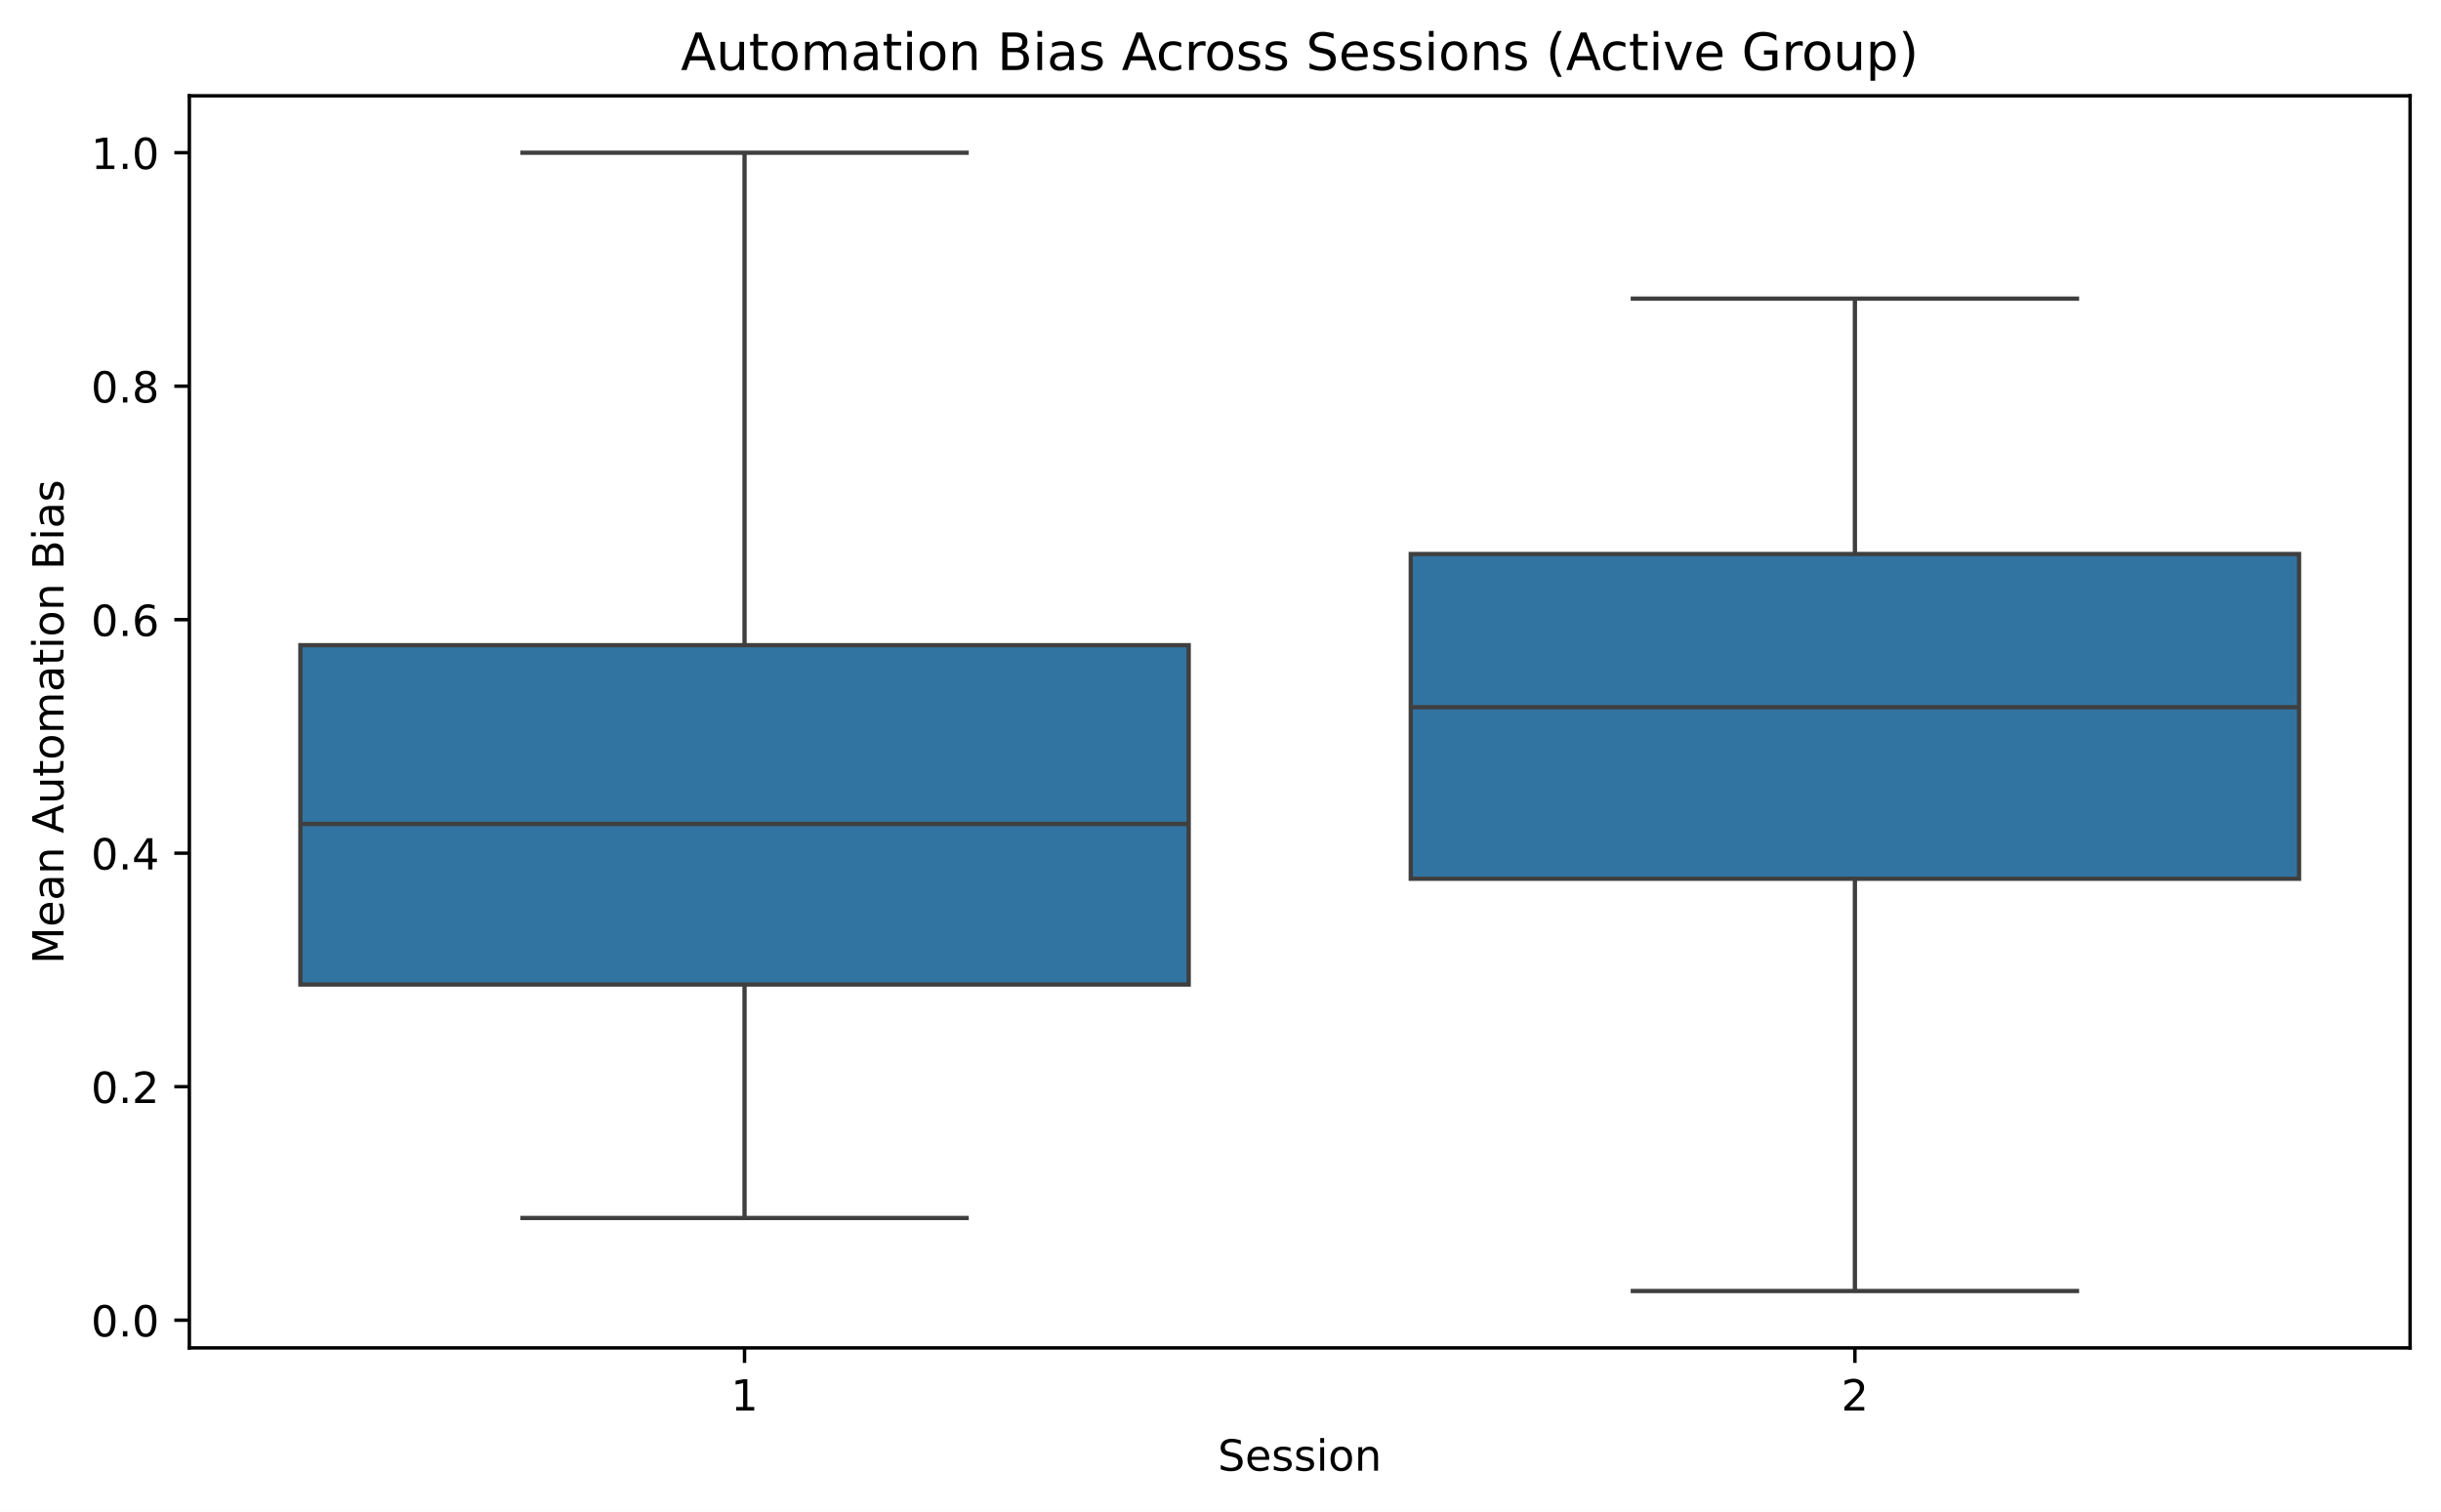
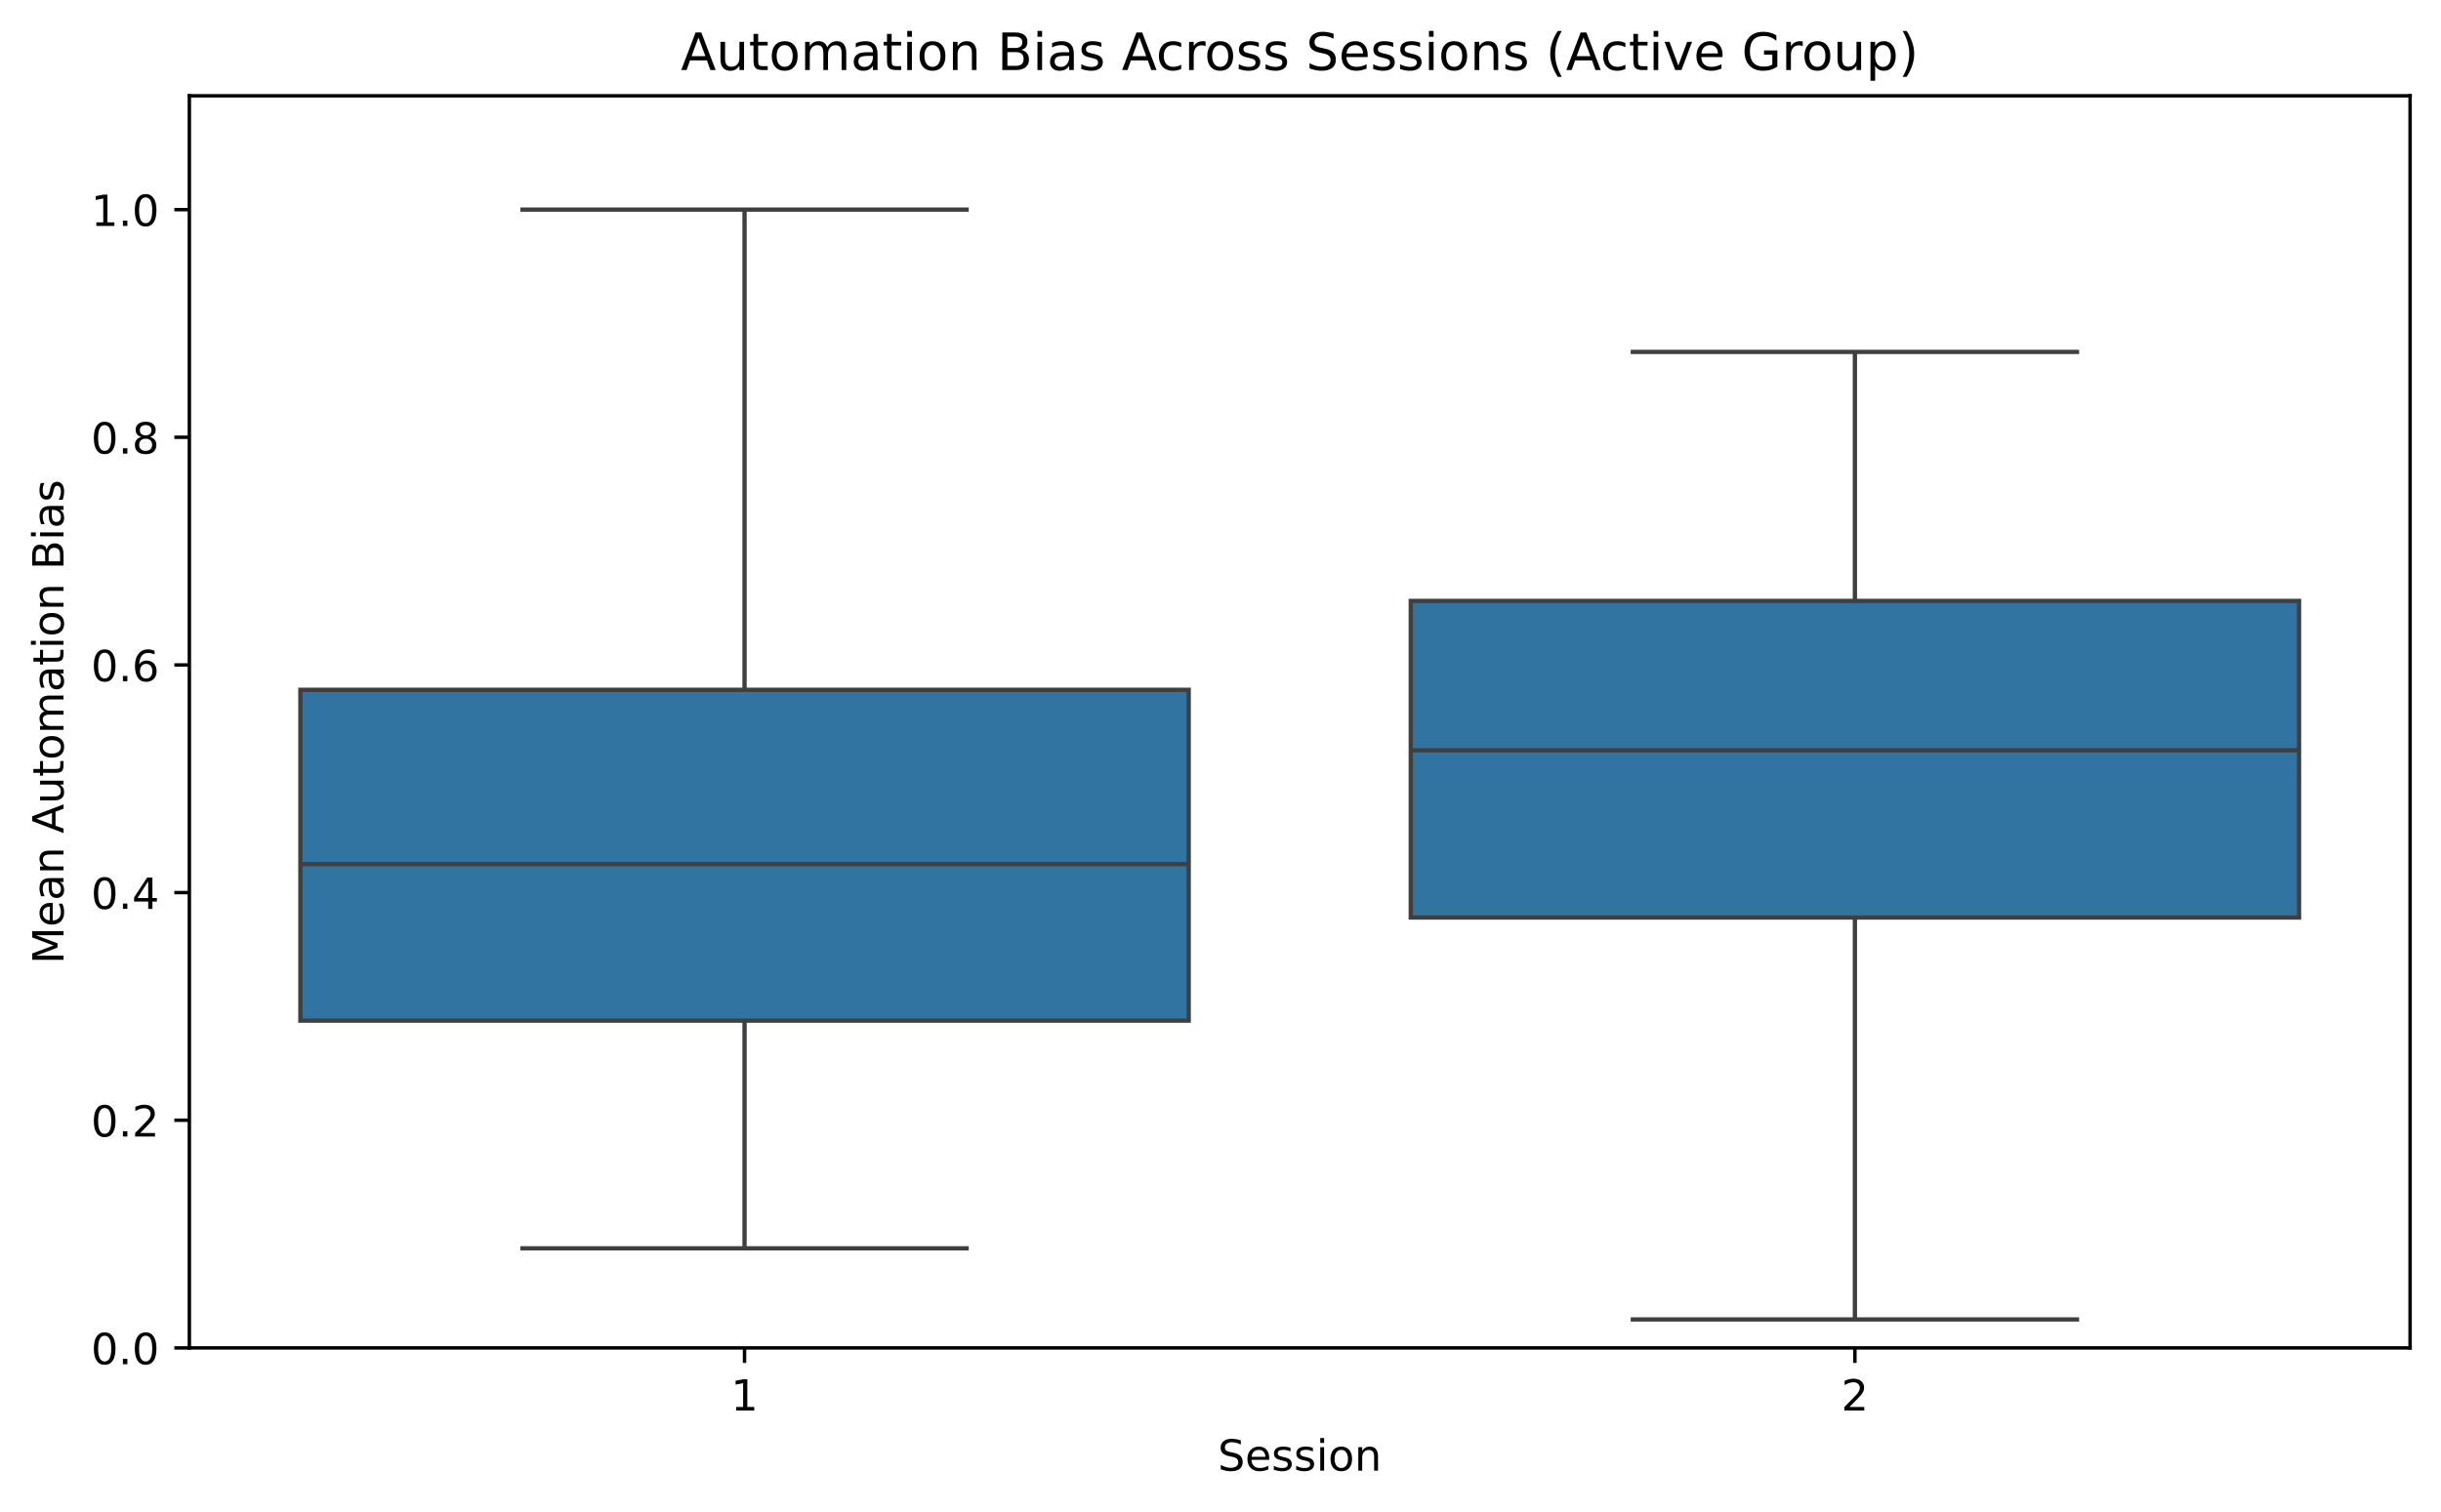
<svg xmlns="http://www.w3.org/2000/svg" xmlns:xlink="http://www.w3.org/1999/xlink" width="568.542pt" height="352.237pt" viewBox="0 0 568.542 352.237" version="1.1">
  <defs>
    <style type="text/css">*{stroke-linejoin: round; stroke-linecap: butt}</style>
  </defs>
  <g id="figure_1">
    <g id="patch_1">
      <path d="M 0 352.237  L 568.542 352.237  L 568.542 0  L 0 0  z " style="fill: #ffffff" />
    </g>
    <g id="axes_1">
      <g id="patch_2">
        <path d="M 44.104 314.036  L 561.342 314.036  L 561.342 22.318  L 44.104 22.318  z " style="fill: #ffffff" />
      </g>
      <g id="matplotlib.axis_1">
        <g id="xtick_1">
          <g id="line2d_1">
            <defs>
-               <path id="m9e2946b665" d="M 0 0  L 0 3.5  " style="stroke: #000000; stroke-width: 0.8" />
+               <path id="m0becc74c69" d="M 0 0  L 0 3.5  " style="stroke: #000000; stroke-width: 0.8" />
            </defs>
            <g>
-               <use xlink:href="#m9e2946b665" x="173.413" y="314.036" style="stroke: #000000; stroke-width: 0.8" />
+               <use xlink:href="#m0becc74c69" x="173.413" y="314.036" style="stroke: #000000; stroke-width: 0.8" />
            </g>
          </g>
          <g id="text_1">
            <g transform="translate(170.2321 328.6334) scale(0.1 -0.1)">
              <defs>
                <path id="DejaVuSans-14" d="M 794 531  L 1825 531  L 1825 4091  L 703 3866  L 703 4441  L 1819 4666  L 2450 4666  L 2450 531  L 3481 531  L 3481 0  L 794 0  L 794 531  z " transform="scale(0.015625)" />
              </defs>
              <use xlink:href="#DejaVuSans-14" />
            </g>
          </g>
        </g>
        <g id="xtick_2">
          <g id="line2d_2">
            <g>
-               <use xlink:href="#m9e2946b665" x="432.032" y="314.036" style="stroke: #000000; stroke-width: 0.8" />
+               <use xlink:href="#m0becc74c69" x="432.032" y="314.036" style="stroke: #000000; stroke-width: 0.8" />
            </g>
          </g>
          <g id="text_2">
            <g transform="translate(428.8509 328.6334) scale(0.1 -0.1)">
              <defs>
                <path id="DejaVuSans-15" d="M 1228 531  L 3431 531  L 3431 0  L 469 0  L 469 531  Q 828 903 1448 1529  Q 2069 2156 2228 2338  Q 2531 2678 2651 2914  Q 2772 3150 2772 3378  Q 2772 3750 2511 3984  Q 2250 4219 1831 4219  Q 1534 4219 1204 4116  Q 875 4013 500 3803  L 500 4441  Q 881 4594 1212 4672  Q 1544 4750 1819 4750  Q 2544 4750 2975 4387  Q 3406 4025 3406 3419  Q 3406 3131 3298 2873  Q 3191 2616 2906 2266  Q 2828 2175 2409 1742  Q 1991 1309 1228 531  z " transform="scale(0.015625)" />
              </defs>
              <use xlink:href="#DejaVuSans-15" />
            </g>
          </g>
        </g>
        <g id="text_3">
          <g transform="translate(283.6454 342.6342) scale(0.1 -0.1)">
            <defs>
              <path id="DejaVuSans-36" d="M 3425 4513  L 3425 3897  Q 3066 4069 2747 4153  Q 2428 4238 2131 4238  Q 1616 4238 1336 4038  Q 1056 3838 1056 3469  Q 1056 3159 1242 3001  Q 1428 2844 1947 2747  L 2328 2669  Q 3034 2534 3370 2195  Q 3706 1856 3706 1288  Q 3706 609 3251 259  Q 2797 -91 1919 -91  Q 1588 -91 1214 -16  Q 841 59 441 206  L 441 856  Q 825 641 1194 531  Q 1563 422 1919 422  Q 2459 422 2753 634  Q 3047 847 3047 1241  Q 3047 1584 2836 1778  Q 2625 1972 2144 2069  L 1759 2144  Q 1053 2284 737 2584  Q 422 2884 422 3419  Q 422 4038 858 4394  Q 1294 4750 2059 4750  Q 2388 4750 2728 4690  Q 3069 4631 3425 4513  z " transform="scale(0.015625)" />
              <path id="DejaVuSans-48" d="M 3597 1894  L 3597 1613  L 953 1613  Q 991 1019 1311 708  Q 1631 397 2203 397  Q 2534 397 2845 478  Q 3156 559 3463 722  L 3463 178  Q 3153 47 2828 -22  Q 2503 -91 2169 -91  Q 1331 -91 842 396  Q 353 884 353 1716  Q 353 2575 817 3079  Q 1281 3584 2069 3584  Q 2775 3584 3186 3129  Q 3597 2675 3597 1894  z M 3022 2063  Q 3016 2534 2758 2815  Q 2500 3097 2075 3097  Q 1594 3097 1305 2825  Q 1016 2553 972 2059  L 3022 2063  z " transform="scale(0.015625)" />
              <path id="DejaVuSans-56" d="M 2834 3397  L 2834 2853  Q 2591 2978 2328 3040  Q 2066 3103 1784 3103  Q 1356 3103 1142 2972  Q 928 2841 928 2578  Q 928 2378 1081 2264  Q 1234 2150 1697 2047  L 1894 2003  Q 2506 1872 2764 1633  Q 3022 1394 3022 966  Q 3022 478 2636 193  Q 2250 -91 1575 -91  Q 1294 -91 989 -36  Q 684 19 347 128  L 347 722  Q 666 556 975 473  Q 1284 391 1588 391  Q 1994 391 2212 530  Q 2431 669 2431 922  Q 2431 1156 2273 1281  Q 2116 1406 1581 1522  L 1381 1569  Q 847 1681 609 1914  Q 372 2147 372 2553  Q 372 3047 722 3315  Q 1072 3584 1716 3584  Q 2034 3584 2315 3537  Q 2597 3491 2834 3397  z " transform="scale(0.015625)" />
              <path id="DejaVuSans-4c" d="M 603 3500  L 1178 3500  L 1178 0  L 603 0  L 603 3500  z M 603 4863  L 1178 4863  L 1178 4134  L 603 4134  L 603 4863  z " transform="scale(0.015625)" />
              <path id="DejaVuSans-52" d="M 1959 3097  Q 1497 3097 1228 2736  Q 959 2375 959 1747  Q 959 1119 1226 758  Q 1494 397 1959 397  Q 2419 397 2687 759  Q 2956 1122 2956 1747  Q 2956 2369 2687 2733  Q 2419 3097 1959 3097  z M 1959 3584  Q 2709 3584 3137 3096  Q 3566 2609 3566 1747  Q 3566 888 3137 398  Q 2709 -91 1959 -91  Q 1206 -91 779 398  Q 353 888 353 1747  Q 353 2609 779 3096  Q 1206 3584 1959 3584  z " transform="scale(0.015625)" />
              <path id="DejaVuSans-51" d="M 3513 2113  L 3513 0  L 2938 0  L 2938 2094  Q 2938 2591 2744 2837  Q 2550 3084 2163 3084  Q 1697 3084 1428 2787  Q 1159 2491 1159 1978  L 1159 0  L 581 0  L 581 3500  L 1159 3500  L 1159 2956  Q 1366 3272 1645 3428  Q 1925 3584 2291 3584  Q 2894 3584 3203 3211  Q 3513 2838 3513 2113  z " transform="scale(0.015625)" />
            </defs>
            <use xlink:href="#DejaVuSans-36" />
            <use xlink:href="#DejaVuSans-48" transform="translate(63.48438 0)" />
            <use xlink:href="#DejaVuSans-56" transform="translate(125.0156 0)" />
            <use xlink:href="#DejaVuSans-56" transform="translate(177.1094 0)" />
            <use xlink:href="#DejaVuSans-4c" transform="translate(229.2031 0)" />
            <use xlink:href="#DejaVuSans-52" transform="translate(256.9844 0)" />
            <use xlink:href="#DejaVuSans-51" transform="translate(318.1719 0)" />
          </g>
        </g>
      </g>
      <g id="matplotlib.axis_2">
        <g id="ytick_1">
          <g id="line2d_3">
            <defs>
-               <path id="mdf798571f4" d="M 0 0  L -3.5 0  " style="stroke: #000000; stroke-width: 0.8" />
+               <path id="ma9d088b6f4" d="M 0 0  L -3.5 0  " style="stroke: #000000; stroke-width: 0.8" />
            </defs>
            <g>
-               <use xlink:href="#mdf798571f4" x="44.104" y="307.576" style="stroke: #000000; stroke-width: 0.8" />
+               <use xlink:href="#ma9d088b6f4" x="44.104" y="314.036" style="stroke: #000000; stroke-width: 0.8" />
            </g>
          </g>
          <g id="text_4">
-             <g transform="translate(21.20078 311.3747) scale(0.1 -0.1)">
+             <g transform="translate(21.20078 317.8346) scale(0.1 -0.1)">
              <defs>
                <path id="DejaVuSans-13" d="M 2034 4250  Q 1547 4250 1301 3770  Q 1056 3291 1056 2328  Q 1056 1369 1301 889  Q 1547 409 2034 409  Q 2525 409 2770 889  Q 3016 1369 3016 2328  Q 3016 3291 2770 3770  Q 2525 4250 2034 4250  z M 2034 4750  Q 2819 4750 3233 4129  Q 3647 3509 3647 2328  Q 3647 1150 3233 529  Q 2819 -91 2034 -91  Q 1250 -91 836 529  Q 422 1150 422 2328  Q 422 3509 836 4129  Q 1250 4750 2034 4750  z " transform="scale(0.015625)" />
                <path id="DejaVuSans-11" d="M 684 794  L 1344 794  L 1344 0  L 684 0  L 684 794  z " transform="scale(0.015625)" />
              </defs>
              <use xlink:href="#DejaVuSans-13" />
              <use xlink:href="#DejaVuSans-11" transform="translate(63.625 0)" />
              <use xlink:href="#DejaVuSans-13" transform="translate(95.40625 0)" />
            </g>
          </g>
        </g>
        <g id="ytick_2">
          <g id="line2d_4">
            <g>
-               <use xlink:href="#mdf798571f4" x="44.104" y="253.176" style="stroke: #000000; stroke-width: 0.8" />
+               <use xlink:href="#ma9d088b6f4" x="44.104" y="260.996" style="stroke: #000000; stroke-width: 0.8" />
            </g>
          </g>
          <g id="text_5">
-             <g transform="translate(21.20078 256.9751) scale(0.1 -0.1)">
+             <g transform="translate(21.20078 264.795) scale(0.1 -0.1)">
              <use xlink:href="#DejaVuSans-13" />
              <use xlink:href="#DejaVuSans-11" transform="translate(63.625 0)" />
              <use xlink:href="#DejaVuSans-15" transform="translate(95.40625 0)" />
            </g>
          </g>
        </g>
        <g id="ytick_3">
          <g id="line2d_5">
            <g>
-               <use xlink:href="#mdf798571f4" x="44.104" y="198.777" style="stroke: #000000; stroke-width: 0.8" />
+               <use xlink:href="#ma9d088b6f4" x="44.104" y="207.957" style="stroke: #000000; stroke-width: 0.8" />
            </g>
          </g>
          <g id="text_6">
-             <g transform="translate(21.20078 202.5755) scale(0.1 -0.1)">
+             <g transform="translate(21.20078 211.7555) scale(0.1 -0.1)">
              <defs>
                <path id="DejaVuSans-17" d="M 2419 4116  L 825 1625  L 2419 1625  L 2419 4116  z M 2253 4666  L 3047 4666  L 3047 1625  L 3713 1625  L 3713 1100  L 3047 1100  L 3047 0  L 2419 0  L 2419 1100  L 313 1100  L 313 1709  L 2253 4666  z " transform="scale(0.015625)" />
              </defs>
              <use xlink:href="#DejaVuSans-13" />
              <use xlink:href="#DejaVuSans-11" transform="translate(63.625 0)" />
              <use xlink:href="#DejaVuSans-17" transform="translate(95.40625 0)" />
            </g>
          </g>
        </g>
        <g id="ytick_4">
          <g id="line2d_6">
            <g>
-               <use xlink:href="#mdf798571f4" x="44.104" y="144.377" style="stroke: #000000; stroke-width: 0.8" />
+               <use xlink:href="#ma9d088b6f4" x="44.104" y="154.917" style="stroke: #000000; stroke-width: 0.8" />
            </g>
          </g>
          <g id="text_7">
-             <g transform="translate(21.20078 148.176) scale(0.1 -0.1)">
+             <g transform="translate(21.20078 158.7159) scale(0.1 -0.1)">
              <defs>
                <path id="DejaVuSans-19" d="M 2113 2584  Q 1688 2584 1439 2293  Q 1191 2003 1191 1497  Q 1191 994 1439 701  Q 1688 409 2113 409  Q 2538 409 2786 701  Q 3034 994 3034 1497  Q 3034 2003 2786 2293  Q 2538 2584 2113 2584  z M 3366 4563  L 3366 3988  Q 3128 4100 2886 4159  Q 2644 4219 2406 4219  Q 1781 4219 1451 3797  Q 1122 3375 1075 2522  Q 1259 2794 1537 2939  Q 1816 3084 2150 3084  Q 2853 3084 3261 2657  Q 3669 2231 3669 1497  Q 3669 778 3244 343  Q 2819 -91 2113 -91  Q 1303 -91 875 529  Q 447 1150 447 2328  Q 447 3434 972 4092  Q 1497 4750 2381 4750  Q 2619 4750 2861 4703  Q 3103 4656 3366 4563  z " transform="scale(0.015625)" />
              </defs>
              <use xlink:href="#DejaVuSans-13" />
              <use xlink:href="#DejaVuSans-11" transform="translate(63.625 0)" />
              <use xlink:href="#DejaVuSans-19" transform="translate(95.40625 0)" />
            </g>
          </g>
        </g>
        <g id="ytick_5">
          <g id="line2d_7">
            <g>
-               <use xlink:href="#mdf798571f4" x="44.104" y="89.978" style="stroke: #000000; stroke-width: 0.8" />
+               <use xlink:href="#ma9d088b6f4" x="44.104" y="101.877" style="stroke: #000000; stroke-width: 0.8" />
            </g>
          </g>
          <g id="text_8">
-             <g transform="translate(21.20078 93.77641) scale(0.1 -0.1)">
+             <g transform="translate(21.20078 105.6763) scale(0.1 -0.1)">
              <defs>
                <path id="DejaVuSans-1b" d="M 2034 2216  Q 1584 2216 1326 1975  Q 1069 1734 1069 1313  Q 1069 891 1326 650  Q 1584 409 2034 409  Q 2484 409 2743 651  Q 3003 894 3003 1313  Q 3003 1734 2745 1975  Q 2488 2216 2034 2216  z M 1403 2484  Q 997 2584 770 2862  Q 544 3141 544 3541  Q 544 4100 942 4425  Q 1341 4750 2034 4750  Q 2731 4750 3128 4425  Q 3525 4100 3525 3541  Q 3525 3141 3298 2862  Q 3072 2584 2669 2484  Q 3125 2378 3379 2068  Q 3634 1759 3634 1313  Q 3634 634 3220 271  Q 2806 -91 2034 -91  Q 1263 -91 848 271  Q 434 634 434 1313  Q 434 1759 690 2068  Q 947 2378 1403 2484  z M 1172 3481  Q 1172 3119 1398 2916  Q 1625 2713 2034 2713  Q 2441 2713 2670 2916  Q 2900 3119 2900 3481  Q 2900 3844 2670 4047  Q 2441 4250 2034 4250  Q 1625 4250 1398 4047  Q 1172 3844 1172 3481  z " transform="scale(0.015625)" />
              </defs>
              <use xlink:href="#DejaVuSans-13" />
              <use xlink:href="#DejaVuSans-11" transform="translate(63.625 0)" />
              <use xlink:href="#DejaVuSans-1b" transform="translate(95.40625 0)" />
            </g>
          </g>
        </g>
        <g id="ytick_6">
          <g id="line2d_8">
            <g>
-               <use xlink:href="#mdf798571f4" x="44.104" y="35.578" style="stroke: #000000; stroke-width: 0.8" />
+               <use xlink:href="#ma9d088b6f4" x="44.104" y="48.838" style="stroke: #000000; stroke-width: 0.8" />
            </g>
          </g>
          <g id="text_9">
-             <g transform="translate(21.20078 39.37685) scale(0.1 -0.1)">
+             <g transform="translate(21.20078 52.63674) scale(0.1 -0.1)">
              <use xlink:href="#DejaVuSans-14" />
              <use xlink:href="#DejaVuSans-11" transform="translate(63.625 0)" />
              <use xlink:href="#DejaVuSans-13" transform="translate(95.40625 0)" />
            </g>
          </g>
        </g>
        <g id="text_10">
          <g transform="translate(14.79844 224.5871) rotate(-90) scale(0.1 -0.1)">
            <defs>
              <path id="DejaVuSans-30" d="M 628 4666  L 1569 4666  L 2759 1491  L 3956 4666  L 4897 4666  L 4897 0  L 4281 0  L 4281 4097  L 3078 897  L 2444 897  L 1241 4097  L 1241 0  L 628 0  L 628 4666  z " transform="scale(0.015625)" />
              <path id="DejaVuSans-44" d="M 2194 1759  Q 1497 1759 1228 1600  Q 959 1441 959 1056  Q 959 750 1161 570  Q 1363 391 1709 391  Q 2188 391 2477 730  Q 2766 1069 2766 1631  L 2766 1759  L 2194 1759  z M 3341 1997  L 3341 0  L 2766 0  L 2766 531  Q 2569 213 2275 61  Q 1981 -91 1556 -91  Q 1019 -91 701 211  Q 384 513 384 1019  Q 384 1609 779 1909  Q 1175 2209 1959 2209  L 2766 2209  L 2766 2266  Q 2766 2663 2505 2880  Q 2244 3097 1772 3097  Q 1472 3097 1187 3025  Q 903 2953 641 2809  L 641 3341  Q 956 3463 1253 3523  Q 1550 3584 1831 3584  Q 2591 3584 2966 3190  Q 3341 2797 3341 1997  z " transform="scale(0.015625)" />
              <path id="DejaVuSans-3" transform="scale(0.015625)" />
              <path id="DejaVuSans-24" d="M 2188 4044  L 1331 1722  L 3047 1722  L 2188 4044  z M 1831 4666  L 2547 4666  L 4325 0  L 3669 0  L 3244 1197  L 1141 1197  L 716 0  L 50 0  L 1831 4666  z " transform="scale(0.015625)" />
              <path id="DejaVuSans-58" d="M 544 1381  L 544 3500  L 1119 3500  L 1119 1403  Q 1119 906 1312 657  Q 1506 409 1894 409  Q 2359 409 2629 706  Q 2900 1003 2900 1516  L 2900 3500  L 3475 3500  L 3475 0  L 2900 0  L 2900 538  Q 2691 219 2414 64  Q 2138 -91 1772 -91  Q 1169 -91 856 284  Q 544 659 544 1381  z M 1991 3584  L 1991 3584  z " transform="scale(0.015625)" />
              <path id="DejaVuSans-57" d="M 1172 4494  L 1172 3500  L 2356 3500  L 2356 3053  L 1172 3053  L 1172 1153  Q 1172 725 1289 603  Q 1406 481 1766 481  L 2356 481  L 2356 0  L 1766 0  Q 1100 0 847 248  Q 594 497 594 1153  L 594 3053  L 172 3053  L 172 3500  L 594 3500  L 594 4494  L 1172 4494  z " transform="scale(0.015625)" />
              <path id="DejaVuSans-50" d="M 3328 2828  Q 3544 3216 3844 3400  Q 4144 3584 4550 3584  Q 5097 3584 5394 3201  Q 5691 2819 5691 2113  L 5691 0  L 5113 0  L 5113 2094  Q 5113 2597 4934 2840  Q 4756 3084 4391 3084  Q 3944 3084 3684 2787  Q 3425 2491 3425 1978  L 3425 0  L 2847 0  L 2847 2094  Q 2847 2600 2669 2842  Q 2491 3084 2119 3084  Q 1678 3084 1418 2786  Q 1159 2488 1159 1978  L 1159 0  L 581 0  L 581 3500  L 1159 3500  L 1159 2956  Q 1356 3278 1631 3431  Q 1906 3584 2284 3584  Q 2666 3584 2933 3390  Q 3200 3197 3328 2828  z " transform="scale(0.015625)" />
              <path id="DejaVuSans-25" d="M 1259 2228  L 1259 519  L 2272 519  Q 2781 519 3026 730  Q 3272 941 3272 1375  Q 3272 1813 3026 2020  Q 2781 2228 2272 2228  L 1259 2228  z M 1259 4147  L 1259 2741  L 2194 2741  Q 2656 2741 2882 2914  Q 3109 3088 3109 3444  Q 3109 3797 2882 3972  Q 2656 4147 2194 4147  L 1259 4147  z M 628 4666  L 2241 4666  Q 2963 4666 3353 4366  Q 3744 4066 3744 3513  Q 3744 3084 3544 2831  Q 3344 2578 2956 2516  Q 3422 2416 3680 2098  Q 3938 1781 3938 1306  Q 3938 681 3513 340  Q 3088 0 2303 0  L 628 0  L 628 4666  z " transform="scale(0.015625)" />
            </defs>
            <use xlink:href="#DejaVuSans-30" />
            <use xlink:href="#DejaVuSans-48" transform="translate(86.28125 0)" />
            <use xlink:href="#DejaVuSans-44" transform="translate(147.8125 0)" />
            <use xlink:href="#DejaVuSans-51" transform="translate(209.0938 0)" />
            <use xlink:href="#DejaVuSans-3" transform="translate(272.4688 0)" />
            <use xlink:href="#DejaVuSans-24" transform="translate(304.25 0)" />
            <use xlink:href="#DejaVuSans-58" transform="translate(372.6562 0)" />
            <use xlink:href="#DejaVuSans-57" transform="translate(436.0312 0)" />
            <use xlink:href="#DejaVuSans-52" transform="translate(475.2344 0)" />
            <use xlink:href="#DejaVuSans-50" transform="translate(536.4219 0)" />
            <use xlink:href="#DejaVuSans-44" transform="translate(633.8281 0)" />
            <use xlink:href="#DejaVuSans-57" transform="translate(695.1094 0)" />
            <use xlink:href="#DejaVuSans-4c" transform="translate(734.3125 0)" />
            <use xlink:href="#DejaVuSans-52" transform="translate(762.0938 0)" />
            <use xlink:href="#DejaVuSans-51" transform="translate(823.2812 0)" />
            <use xlink:href="#DejaVuSans-3" transform="translate(886.6562 0)" />
            <use xlink:href="#DejaVuSans-25" transform="translate(918.4375 0)" />
            <use xlink:href="#DejaVuSans-4c" transform="translate(987.0469 0)" />
            <use xlink:href="#DejaVuSans-44" transform="translate(1014.828 0)" />
            <use xlink:href="#DejaVuSans-56" transform="translate(1076.109 0)" />
          </g>
        </g>
      </g>
      <g id="patch_3">
-         <path d="M 69.966 229.376  L 276.861 229.376  L 276.861 150.32  L 69.966 150.32  L 69.966 229.376  z " clip-path="url(#p0a98e3ed73)" style="fill: #3274a1; stroke: #3f3f3f; stroke-linejoin: miter" />
+         <path d="M 69.966 237.791  L 276.861 237.791  L 276.861 160.712  L 69.966 160.712  L 69.966 237.791  z " clip-path="url(#p9f14892fd0)" style="fill: #3274a1; stroke: #3f3f3f; stroke-linejoin: miter" />
      </g>
      <g id="line2d_9">
-         <path d="M 173.413 229.376  L 173.413 283.776  " clip-path="url(#p0a98e3ed73)" style="fill: none; stroke: #3f3f3f" />
+         <path d="M 173.413 237.791  L 173.413 290.831  " clip-path="url(#p9f14892fd0)" style="fill: none; stroke: #3f3f3f" />
      </g>
      <g id="line2d_10">
-         <path d="M 173.413 150.32  L 173.413 35.578  " clip-path="url(#p0a98e3ed73)" style="fill: none; stroke: #3f3f3f" />
+         <path d="M 173.413 160.712  L 173.413 48.838  " clip-path="url(#p9f14892fd0)" style="fill: none; stroke: #3f3f3f" />
      </g>
      <g id="line2d_11">
-         <path d="M 121.69 283.776  L 225.137 283.776  " clip-path="url(#p0a98e3ed73)" style="fill: none; stroke: #3f3f3f; stroke-linecap: square" />
+         <path d="M 121.69 290.831  L 225.137 290.831  " clip-path="url(#p9f14892fd0)" style="fill: none; stroke: #3f3f3f; stroke-linecap: square" />
      </g>
      <g id="line2d_12">
-         <path d="M 121.69 35.578  L 225.137 35.578  " clip-path="url(#p0a98e3ed73)" style="fill: none; stroke: #3f3f3f; stroke-linecap: square" />
+         <path d="M 121.69 48.838  L 225.137 48.838  " clip-path="url(#p9f14892fd0)" style="fill: none; stroke: #3f3f3f; stroke-linecap: square" />
      </g>
      <g id="line2d_13" />
      <g id="patch_4">
-         <path d="M 328.585 204.733  L 535.48 204.733  L 535.48 129.077  L 328.585 129.077  L 328.585 204.733  z " clip-path="url(#p0a98e3ed73)" style="fill: #3274a1; stroke: #3f3f3f; stroke-linejoin: miter" />
+         <path d="M 328.585 213.764  L 535.48 213.764  L 535.48 140  L 328.585 140  L 328.585 213.764  z " clip-path="url(#p9f14892fd0)" style="fill: #3274a1; stroke: #3f3f3f; stroke-linejoin: miter" />
      </g>
      <g id="line2d_14">
-         <path d="M 432.032 204.733  L 432.032 300.776  " clip-path="url(#p0a98e3ed73)" style="fill: none; stroke: #3f3f3f" />
+         <path d="M 432.032 213.764  L 432.032 307.406  " clip-path="url(#p9f14892fd0)" style="fill: none; stroke: #3f3f3f" />
      </g>
      <g id="line2d_15">
-         <path d="M 432.032 129.077  L 432.032 69.578  " clip-path="url(#p0a98e3ed73)" style="fill: none; stroke: #3f3f3f" />
+         <path d="M 432.032 140  L 432.032 81.988  " clip-path="url(#p9f14892fd0)" style="fill: none; stroke: #3f3f3f" />
      </g>
      <g id="line2d_16">
-         <path d="M 380.308 300.776  L 483.756 300.776  " clip-path="url(#p0a98e3ed73)" style="fill: none; stroke: #3f3f3f; stroke-linecap: square" />
+         <path d="M 380.308 307.406  L 483.756 307.406  " clip-path="url(#p9f14892fd0)" style="fill: none; stroke: #3f3f3f; stroke-linecap: square" />
      </g>
      <g id="line2d_17">
-         <path d="M 380.308 69.578  L 483.756 69.578  " clip-path="url(#p0a98e3ed73)" style="fill: none; stroke: #3f3f3f; stroke-linecap: square" />
+         <path d="M 380.308 81.988  L 483.756 81.988  " clip-path="url(#p9f14892fd0)" style="fill: none; stroke: #3f3f3f; stroke-linecap: square" />
      </g>
      <g id="line2d_18" />
      <g id="line2d_19">
-         <path d="M 69.966 191.977  L 276.861 191.977  " clip-path="url(#p0a98e3ed73)" style="fill: none; stroke: #3f3f3f" />
+         <path d="M 69.966 201.327  L 276.861 201.327  " clip-path="url(#p9f14892fd0)" style="fill: none; stroke: #3f3f3f" />
      </g>
      <g id="line2d_20">
-         <path d="M 328.585 164.777  L 535.48 164.777  " clip-path="url(#p0a98e3ed73)" style="fill: none; stroke: #3f3f3f" />
+         <path d="M 328.585 174.807  L 535.48 174.807  " clip-path="url(#p9f14892fd0)" style="fill: none; stroke: #3f3f3f" />
      </g>
      <g id="patch_5">
        <path d="M 44.104 314.036  L 44.104 22.318  " style="fill: none; stroke: #000000; stroke-width: 0.8; stroke-linejoin: miter; stroke-linecap: square" />
      </g>
      <g id="patch_6">
        <path d="M 561.342 314.036  L 561.342 22.318  " style="fill: none; stroke: #000000; stroke-width: 0.8; stroke-linejoin: miter; stroke-linecap: square" />
      </g>
      <g id="patch_7">
        <path d="M 44.104 314.036  L 561.342 314.036  " style="fill: none; stroke: #000000; stroke-width: 0.8; stroke-linejoin: miter; stroke-linecap: square" />
      </g>
      <g id="patch_8">
        <path d="M 44.104 22.318  L 561.342 22.318  " style="fill: none; stroke: #000000; stroke-width: 0.8; stroke-linejoin: miter; stroke-linecap: square" />
      </g>
      <g id="text_11">
        <g transform="translate(158.5755 16.31812) scale(0.12 -0.12)">
          <defs>
            <path id="DejaVuSans-46" d="M 3122 3366  L 3122 2828  Q 2878 2963 2633 3030  Q 2388 3097 2138 3097  Q 1578 3097 1268 2742  Q 959 2388 959 1747  Q 959 1106 1268 751  Q 1578 397 2138 397  Q 2388 397 2633 464  Q 2878 531 3122 666  L 3122 134  Q 2881 22 2623 -34  Q 2366 -91 2075 -91  Q 1284 -91 818 406  Q 353 903 353 1747  Q 353 2603 823 3093  Q 1294 3584 2113 3584  Q 2378 3584 2631 3529  Q 2884 3475 3122 3366  z " transform="scale(0.015625)" />
            <path id="DejaVuSans-55" d="M 2631 2963  Q 2534 3019 2420 3045  Q 2306 3072 2169 3072  Q 1681 3072 1420 2755  Q 1159 2438 1159 1844  L 1159 0  L 581 0  L 581 3500  L 1159 3500  L 1159 2956  Q 1341 3275 1631 3429  Q 1922 3584 2338 3584  Q 2397 3584 2469 3576  Q 2541 3569 2628 3553  L 2631 2963  z " transform="scale(0.015625)" />
            <path id="DejaVuSans-b" d="M 1984 4856  Q 1566 4138 1362 3434  Q 1159 2731 1159 2009  Q 1159 1288 1364 580  Q 1569 -128 1984 -844  L 1484 -844  Q 1016 -109 783 600  Q 550 1309 550 2009  Q 550 2706 781 3412  Q 1013 4119 1484 4856  L 1984 4856  z " transform="scale(0.015625)" />
            <path id="DejaVuSans-59" d="M 191 3500  L 800 3500  L 1894 563  L 2988 3500  L 3597 3500  L 2284 0  L 1503 0  L 191 3500  z " transform="scale(0.015625)" />
            <path id="DejaVuSans-2a" d="M 3809 666  L 3809 1919  L 2778 1919  L 2778 2438  L 4434 2438  L 4434 434  Q 4069 175 3628 42  Q 3188 -91 2688 -91  Q 1594 -91 976 548  Q 359 1188 359 2328  Q 359 3472 976 4111  Q 1594 4750 2688 4750  Q 3144 4750 3555 4637  Q 3966 4525 4313 4306  L 4313 3634  Q 3963 3931 3569 4081  Q 3175 4231 2741 4231  Q 1884 4231 1454 3753  Q 1025 3275 1025 2328  Q 1025 1384 1454 906  Q 1884 428 2741 428  Q 3075 428 3337 486  Q 3600 544 3809 666  z " transform="scale(0.015625)" />
            <path id="DejaVuSans-53" d="M 1159 525  L 1159 -1331  L 581 -1331  L 581 3500  L 1159 3500  L 1159 2969  Q 1341 3281 1617 3432  Q 1894 3584 2278 3584  Q 2916 3584 3314 3078  Q 3713 2572 3713 1747  Q 3713 922 3314 415  Q 2916 -91 2278 -91  Q 1894 -91 1617 61  Q 1341 213 1159 525  z M 3116 1747  Q 3116 2381 2855 2742  Q 2594 3103 2138 3103  Q 1681 3103 1420 2742  Q 1159 2381 1159 1747  Q 1159 1113 1420 752  Q 1681 391 2138 391  Q 2594 391 2855 752  Q 3116 1113 3116 1747  z " transform="scale(0.015625)" />
            <path id="DejaVuSans-c" d="M 513 4856  L 1013 4856  Q 1481 4119 1714 3412  Q 1947 2706 1947 2009  Q 1947 1309 1714 600  Q 1481 -109 1013 -844  L 513 -844  Q 928 -128 1133 580  Q 1338 1288 1338 2009  Q 1338 2731 1133 3434  Q 928 4138 513 4856  z " transform="scale(0.015625)" />
          </defs>
          <use xlink:href="#DejaVuSans-24" />
          <use xlink:href="#DejaVuSans-58" transform="translate(68.40625 0)" />
          <use xlink:href="#DejaVuSans-57" transform="translate(131.7812 0)" />
          <use xlink:href="#DejaVuSans-52" transform="translate(170.9844 0)" />
          <use xlink:href="#DejaVuSans-50" transform="translate(232.1719 0)" />
          <use xlink:href="#DejaVuSans-44" transform="translate(329.5781 0)" />
          <use xlink:href="#DejaVuSans-57" transform="translate(390.8594 0)" />
          <use xlink:href="#DejaVuSans-4c" transform="translate(430.0625 0)" />
          <use xlink:href="#DejaVuSans-52" transform="translate(457.8438 0)" />
          <use xlink:href="#DejaVuSans-51" transform="translate(519.0312 0)" />
          <use xlink:href="#DejaVuSans-3" transform="translate(582.4062 0)" />
          <use xlink:href="#DejaVuSans-25" transform="translate(614.1875 0)" />
          <use xlink:href="#DejaVuSans-4c" transform="translate(682.7969 0)" />
          <use xlink:href="#DejaVuSans-44" transform="translate(710.5781 0)" />
          <use xlink:href="#DejaVuSans-56" transform="translate(771.8594 0)" />
          <use xlink:href="#DejaVuSans-3" transform="translate(823.9531 0)" />
          <use xlink:href="#DejaVuSans-24" transform="translate(855.7344 0)" />
          <use xlink:href="#DejaVuSans-46" transform="translate(922.3906 0)" />
          <use xlink:href="#DejaVuSans-55" transform="translate(977.375 0)" />
          <use xlink:href="#DejaVuSans-52" transform="translate(1016.281 0)" />
          <use xlink:href="#DejaVuSans-56" transform="translate(1077.469 0)" />
          <use xlink:href="#DejaVuSans-56" transform="translate(1129.562 0)" />
          <use xlink:href="#DejaVuSans-3" transform="translate(1181.656 0)" />
          <use xlink:href="#DejaVuSans-36" transform="translate(1213.438 0)" />
          <use xlink:href="#DejaVuSans-48" transform="translate(1276.922 0)" />
          <use xlink:href="#DejaVuSans-56" transform="translate(1338.453 0)" />
          <use xlink:href="#DejaVuSans-56" transform="translate(1390.547 0)" />
          <use xlink:href="#DejaVuSans-4c" transform="translate(1442.641 0)" />
          <use xlink:href="#DejaVuSans-52" transform="translate(1470.422 0)" />
          <use xlink:href="#DejaVuSans-51" transform="translate(1531.609 0)" />
          <use xlink:href="#DejaVuSans-56" transform="translate(1594.984 0)" />
          <use xlink:href="#DejaVuSans-3" transform="translate(1647.078 0)" />
          <use xlink:href="#DejaVuSans-b" transform="translate(1678.859 0)" />
          <use xlink:href="#DejaVuSans-24" transform="translate(1717.875 0)" />
          <use xlink:href="#DejaVuSans-46" transform="translate(1784.531 0)" />
          <use xlink:href="#DejaVuSans-57" transform="translate(1839.516 0)" />
          <use xlink:href="#DejaVuSans-4c" transform="translate(1878.719 0)" />
          <use xlink:href="#DejaVuSans-59" transform="translate(1906.5 0)" />
          <use xlink:href="#DejaVuSans-48" transform="translate(1965.688 0)" />
          <use xlink:href="#DejaVuSans-3" transform="translate(2027.219 0)" />
          <use xlink:href="#DejaVuSans-2a" transform="translate(2059 0)" />
          <use xlink:href="#DejaVuSans-55" transform="translate(2136.484 0)" />
          <use xlink:href="#DejaVuSans-52" transform="translate(2175.391 0)" />
          <use xlink:href="#DejaVuSans-58" transform="translate(2236.578 0)" />
          <use xlink:href="#DejaVuSans-53" transform="translate(2299.953 0)" />
          <use xlink:href="#DejaVuSans-c" transform="translate(2363.438 0)" />
        </g>
      </g>
    </g>
  </g>
  <defs>
-     <clipPath id="p0a98e3ed73">
+     <clipPath id="p9f14892fd0">
      <rect x="44.104" y="22.318" width="517.238" height="291.718" />
    </clipPath>
  </defs>
</svg>
